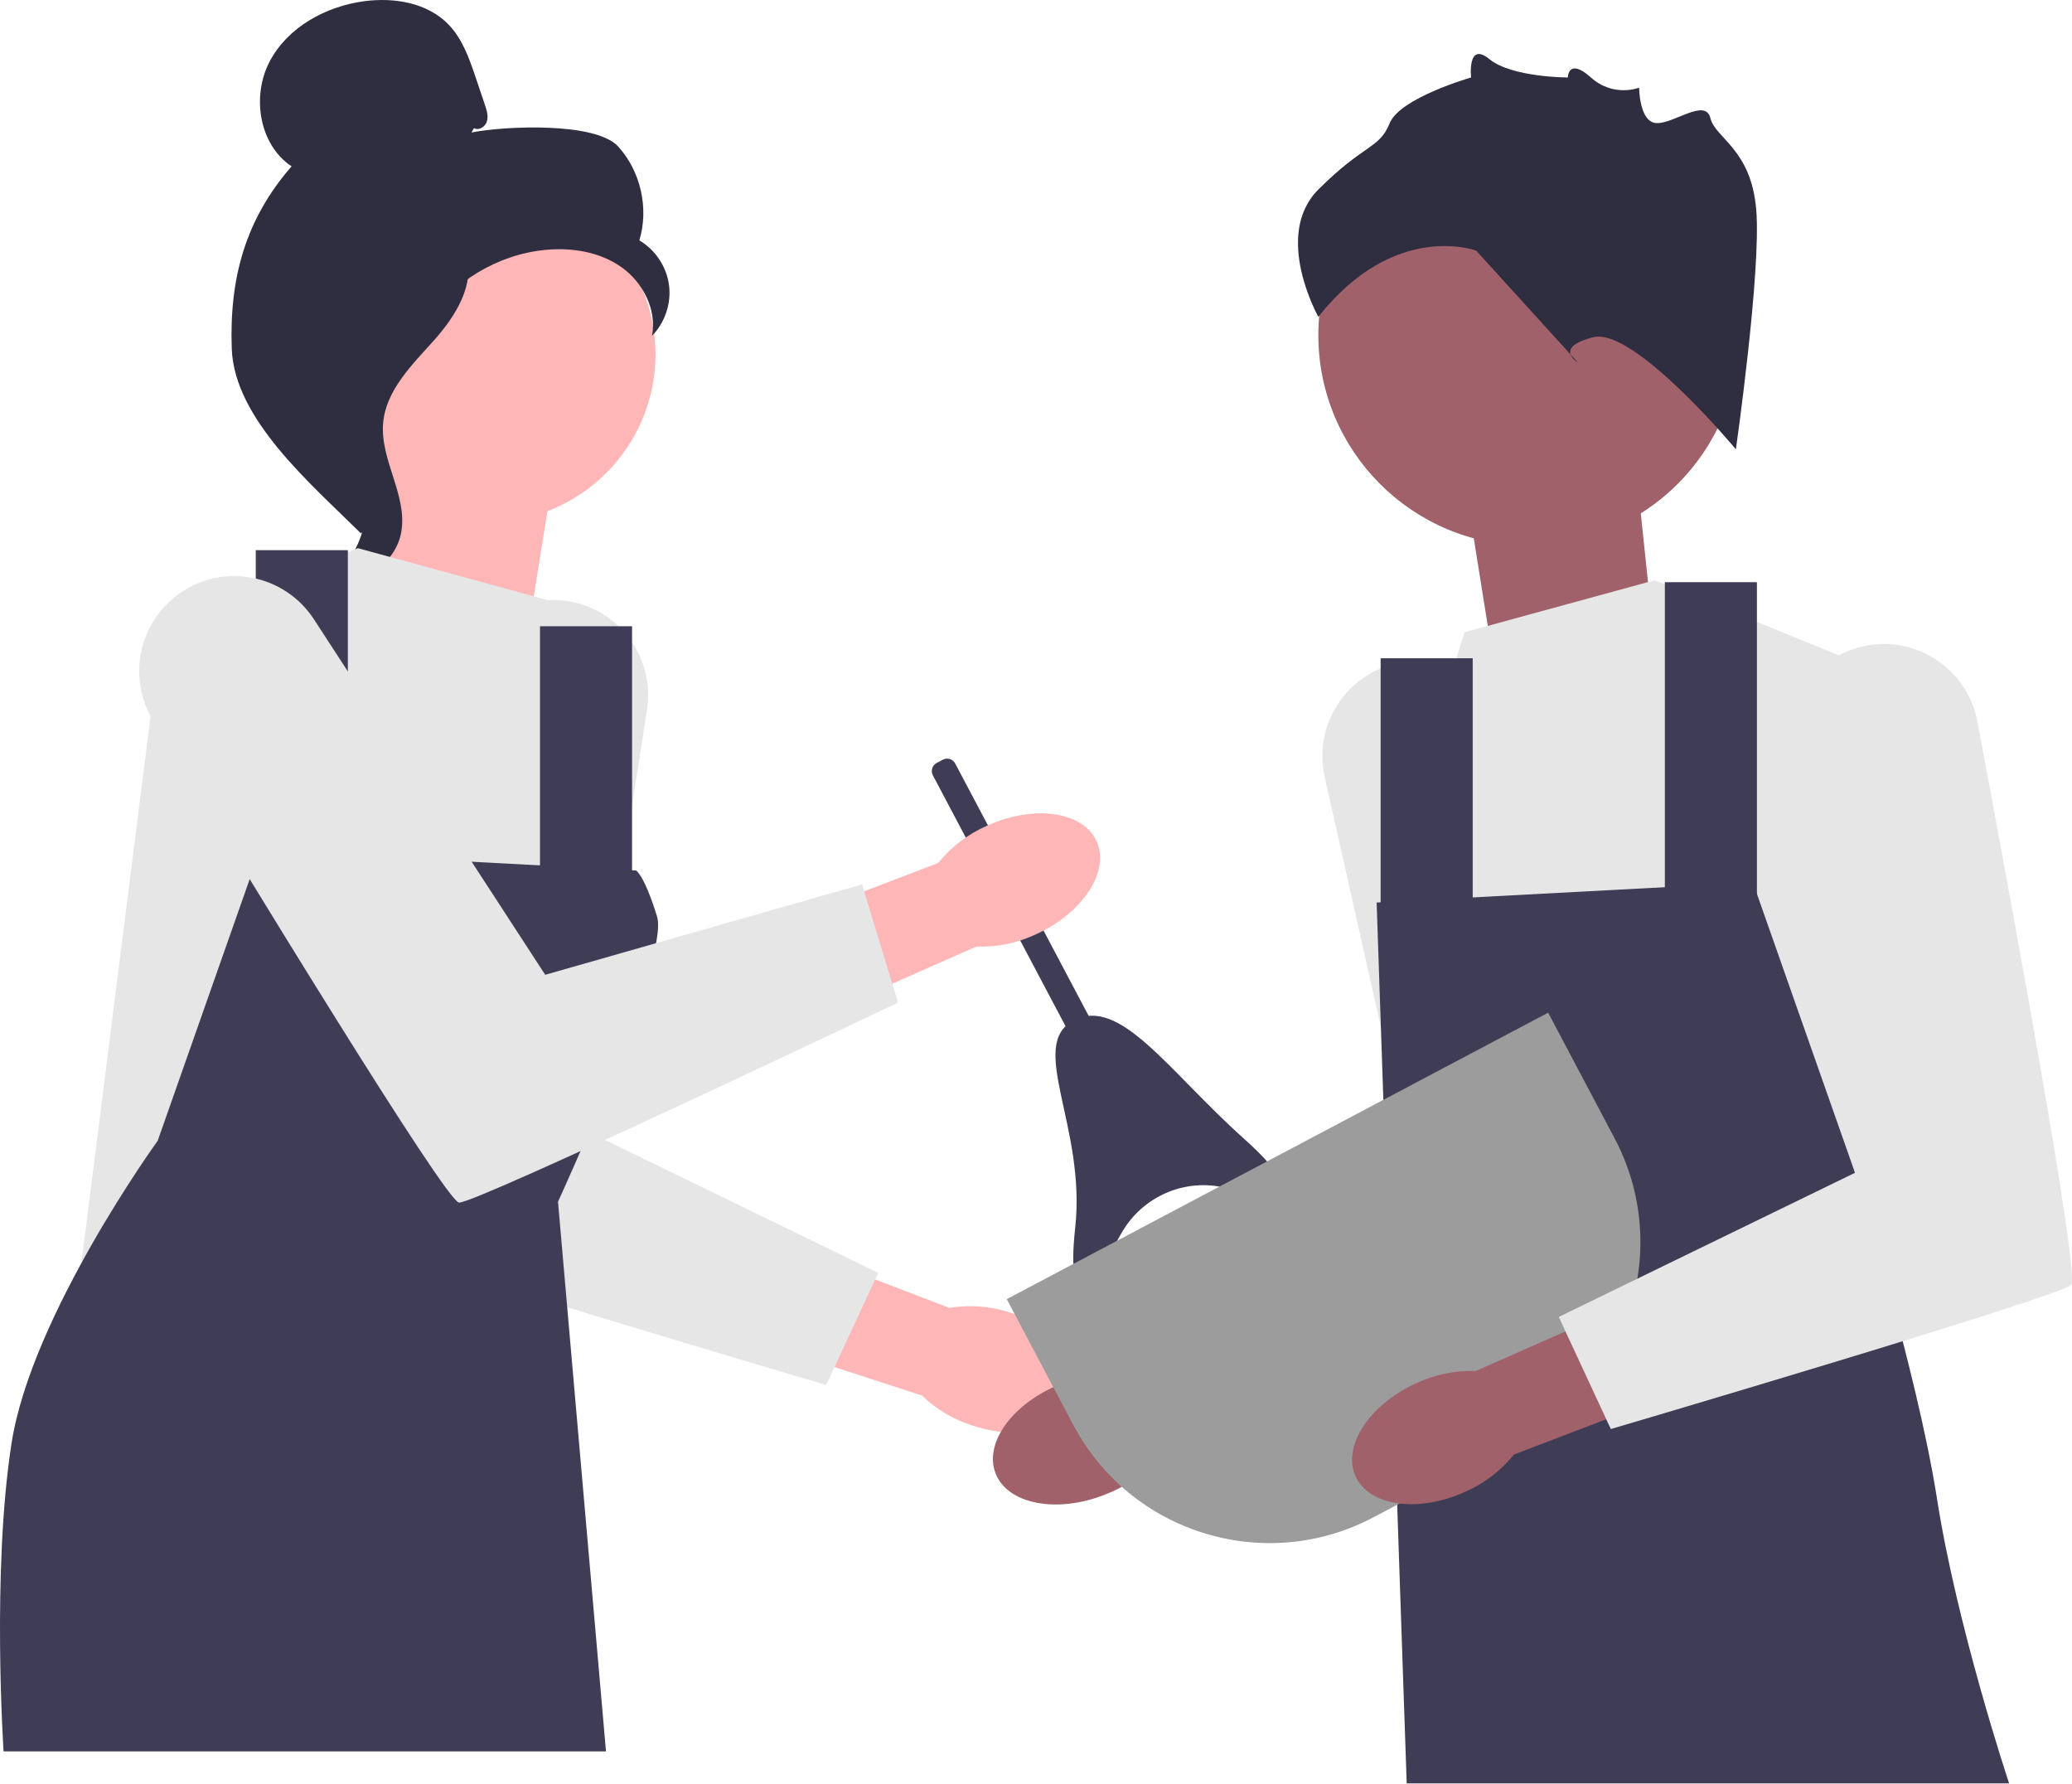
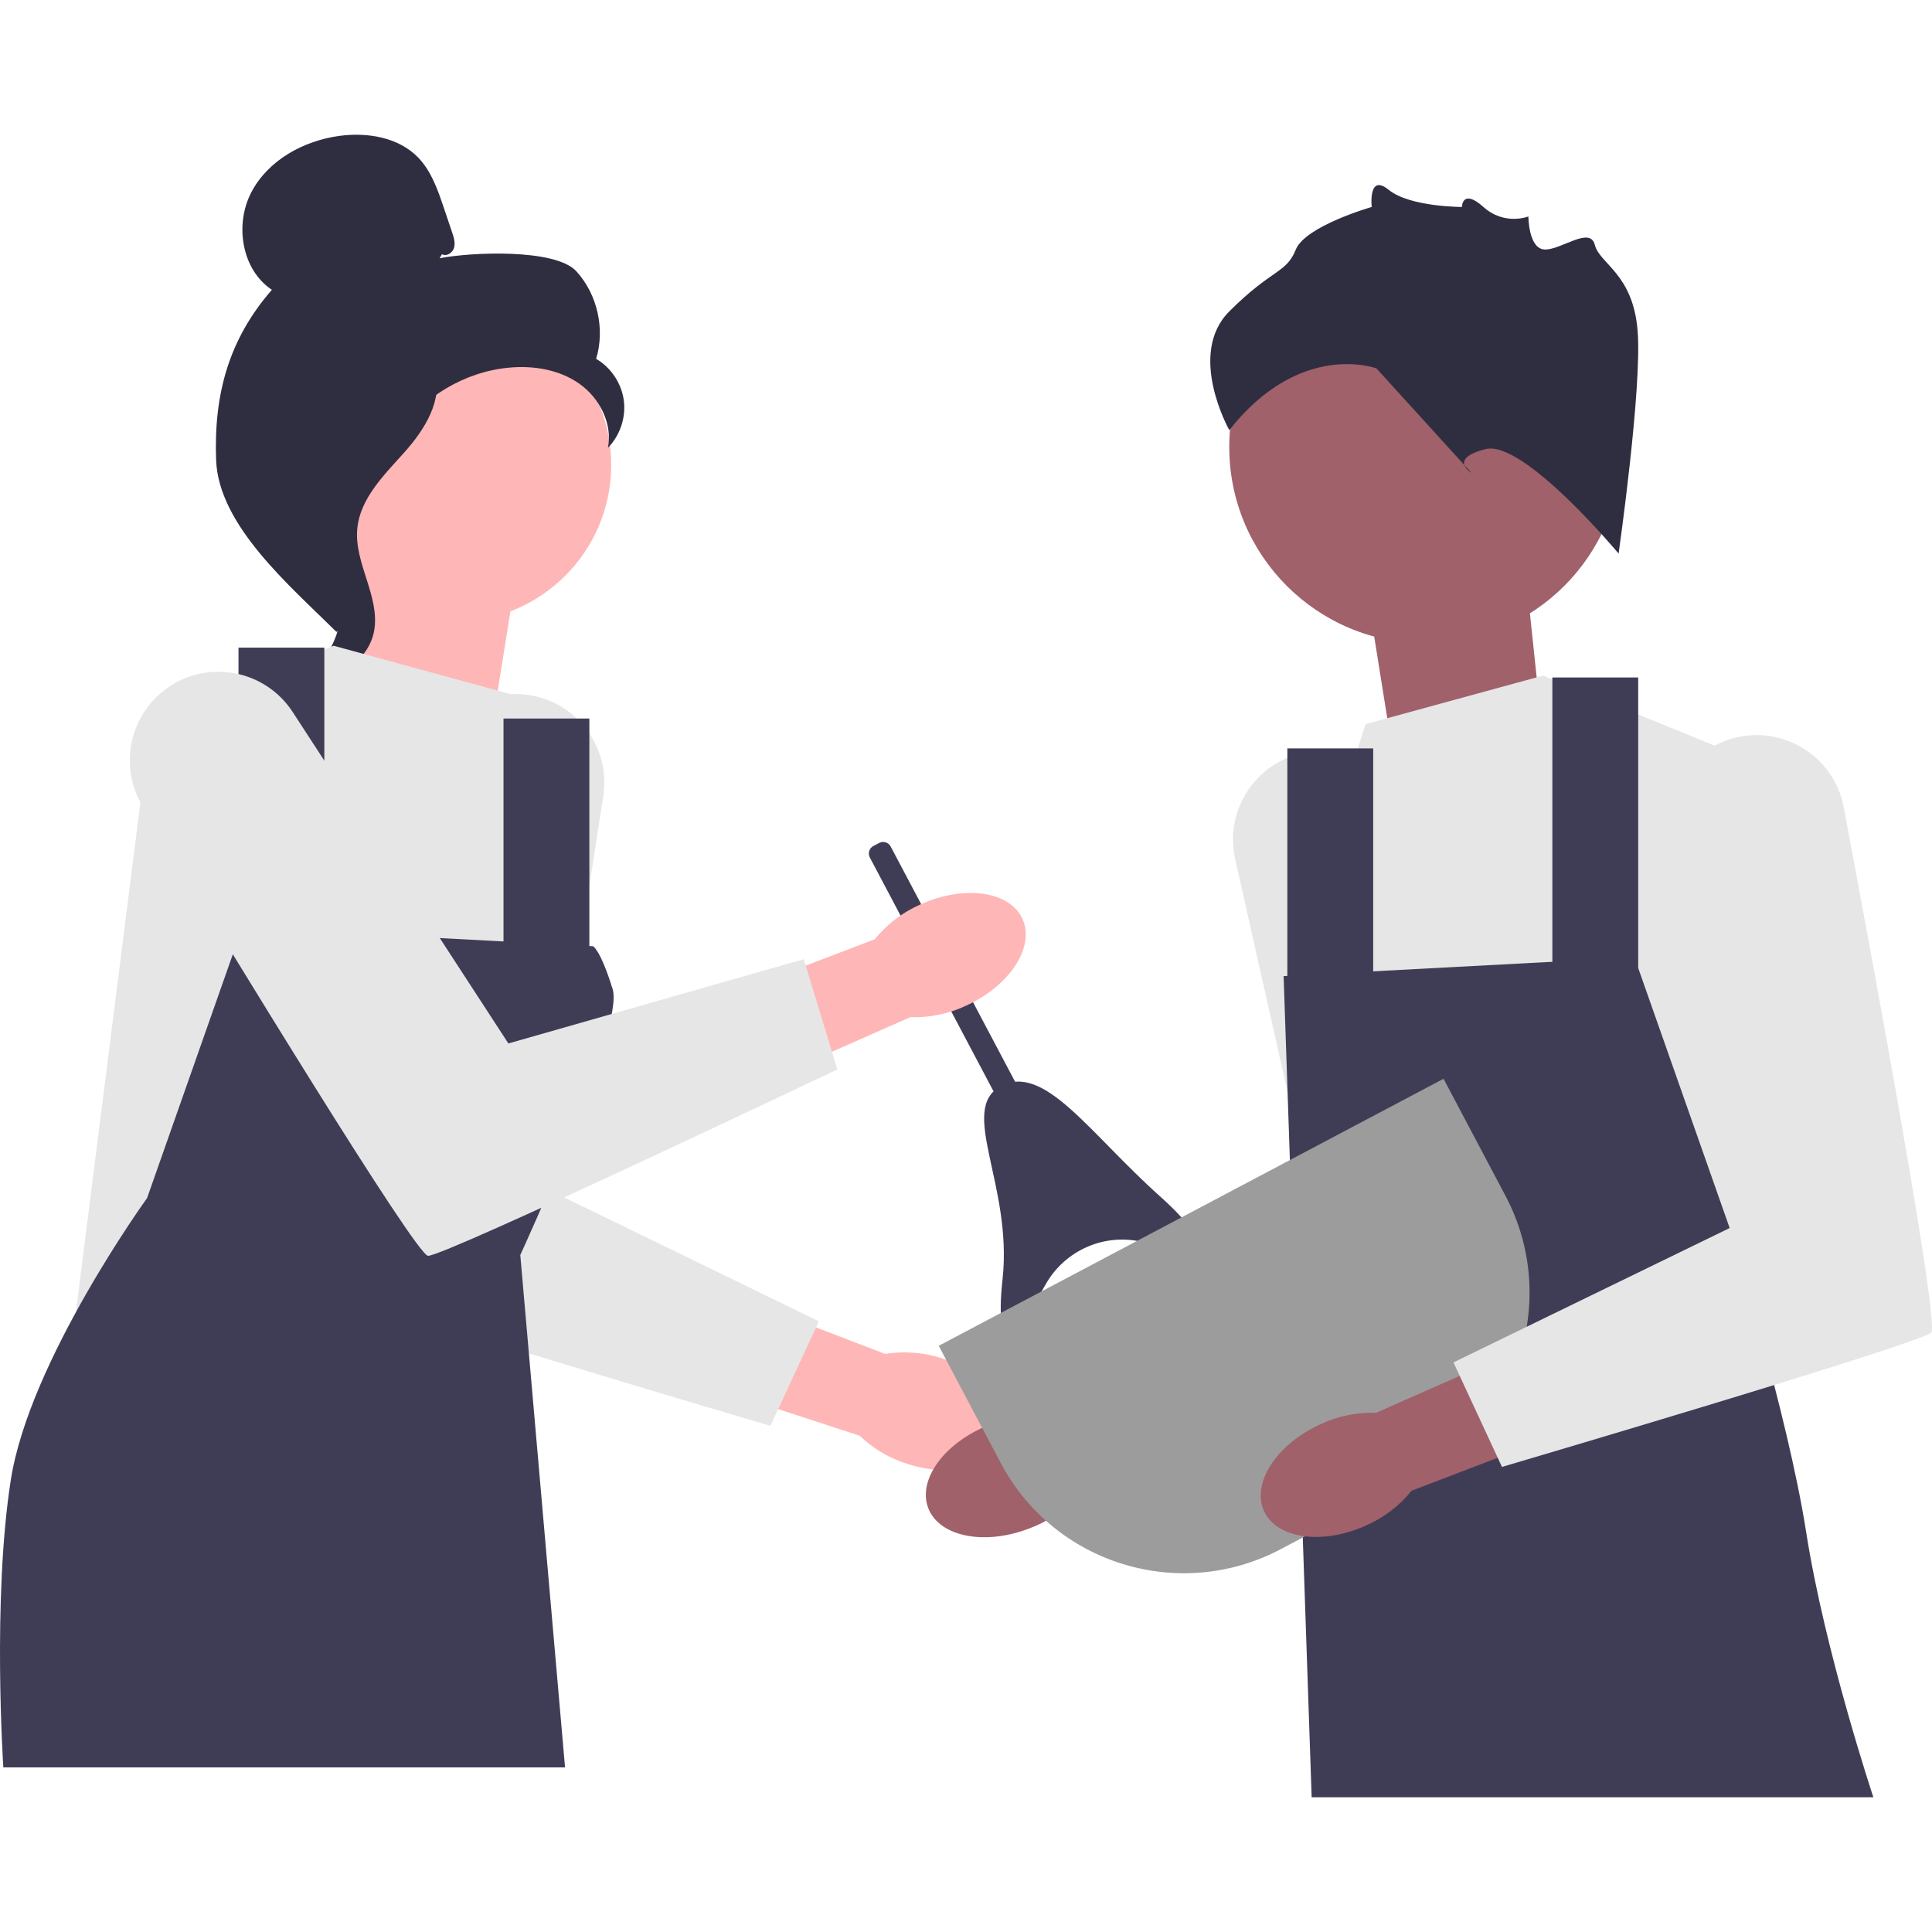
- <svg xmlns="http://www.w3.org/2000/svg" width="713.526" height="614" viewBox="0 0 713.526 614">
+ <svg xmlns="http://www.w3.org/2000/svg" width="45" height="45" viewBox="0 0 713.526 614">
  <g>
    <path id="uuid-25964adc-e6e4-4b9a-b8ec-929b0c1831fb-789" d="m347.873,451.902c16.985,5.299,28.02,18.358,24.645,29.167-3.374,10.809-19.877,15.273-36.867,9.97-6.816-2.025-13.048-5.653-18.175-10.581l-71.685-23.361,11.679-33.406,69.428,26.576c7.021-1.138,14.213-.578,20.973,1.634l-0.0 0Z" fill="#ffb6b6" />
    <path d="m194.305,206.79h-0c-17.093-2.024-32.831,9.528-36.015,26.443-11.357,60.333-35.479,190.8-32.303,193.976,4.136,4.136,158.531,49.627,158.531,49.627l17.921-38.599-102.011-49.627,22.372-144.302c2.84-18.319-10.086-35.338-28.495-37.519v0Z" fill="#e6e6e6" />
  </g>
  <g>
    <path id="uuid-a5d71dbf-4b88-4e86-8463-d776047f9b39-790" d="m380.312,514.658c-16.573,6.474-33.348,3.169-37.466-7.379s5.979-24.343,22.559-30.817c6.588-2.677,13.721-3.737,20.802-3.092l70.569-26.542,11.749,33.381-70.816,22.622c-4.772,5.275-10.737,9.331-17.398,11.827h-0Z" fill="#a0616a" />
    <path d="m482.08,228.147h0c16.918-3.169,33.397,7.3,37.711,23.963,15.386,59.433,48.221,187.984,45.265,191.367-3.848,4.404-154.837,60.168-154.837,60.168l-20.474-37.307,98.445-56.37-32.019-142.472c-4.065-18.087,7.688-35.936,25.909-39.349l-0.0 0Z" fill="#e6e6e6" />
  </g>
  <polygon points="182.197 215.457 190.605 162.907 133.851 139.785 125.443 219.661 182.197 215.457" fill="#ffb6b6" />
  <polygon points="513.663 223.728 505.255 171.178 562.009 148.056 570.417 227.932 513.663 223.728" fill="#a0616a" />
  <g>
    <circle cx="167.855" cy="121.925" r="57.875" fill="#ffb6b6" />
    <path d="m163.236,44.116c1.675.978,3.918-.501,4.455-2.365s-.089-3.842-.709-5.679l-3.123-9.249c-2.215-6.56-4.565-13.348-9.362-18.341C147.258.946,135.753-.971,125.396.418c-13.3,1.784-26.423,8.986-32.607,20.895-6.184,11.909-3.551,28.527,7.623,35.958-15.926,18.254-21.478,38.598-20.601,62.807s27.259,46.49,44.463,63.544c3.842-2.329,7.335-13.244,5.222-17.209-2.113-3.965.914-8.559-1.702-12.211-2.617-3.652-4.806,2.163-2.16-1.468,1.669-2.292-4.846-7.564-2.365-8.935,12.001-6.634,15.993-21.593,23.531-33.049,9.092-13.817,24.653-23.175,41.12-24.727,9.071-.855,18.653.694,26.088,5.96s12.249,14.677,10.525,23.624c4.465-4.534,6.688-11.179,5.85-17.487s-4.72-12.142-10.214-15.352c3.341-11.048.479-23.757-7.276-32.307-7.755-8.55-39.211-7.093-50.532-4.843" fill="#2f2e41" />
    <path d="m161.478,86.357c-14.994,1.619-25.821,14.607-34.963,26.602-5.269,6.914-10.789,14.548-10.656,23.24.134,8.787,6.009,16.325,8.817,24.652,4.59,13.612.117,29.807-10.809,39.134,10.795,2.049,22.466-6.046,24.329-16.875,2.169-12.606-7.387-24.773-6.255-37.514.997-11.225,9.843-19.864,17.363-28.257,7.52-8.393,14.583-19.53,11.124-30.256" fill="#2f2e41" />
  </g>
  <path d="m188.754,206.645l-65.523-17.921-67.548,27.571-28.949,228.836,165.423,5.514v-36.911s28.949-36.151,23.435-88.535l-5.514-52.384-21.324-66.169Z" fill="#e6e6e6" />
  <path d="m219.038,299.696l-129.582-6.893-35.152,99.943S10.88,452.712,3.987,496.825c-6.893,44.113-2.757,106.147-2.757,106.147h207.452l-16.526-189.238s38.582-83.71,34.11-98.185c-4.472-14.475-7.229-15.853-7.229-15.853l-0-0Z" fill="#3f3d56" />
  <rect x="88.078" y="189.413" width="31.706" height="117.175" fill="#3f3d56" />
  <rect x="185.953" y="215.606" width="31.706" height="96.497" fill="#3f3d56" />
  <path d="m504.35,217.673l65.523-17.921,67.548,27.571,28.949,228.836-165.423,5.514v-36.911s-16.922-37.736-.689-87.846c15.853-48.938-17.232-53.073-17.232-53.073l21.324-66.169v-0Z" fill="#e6e6e6" />
  <path d="m474.065,310.724l129.582-6.893,35.152,99.943s21.367,68.237,28.26,112.35,24.813,97.875,24.813,97.875h-207.452l-6.22-181.966-4.136-121.31 0-0Z" fill="#3f3d56" />
  <rect x="573.319" y="200.442" width="31.706" height="117.175" fill="#3f3d56" />
  <rect x="475.444" y="226.634" width="31.706" height="96.497" fill="#3f3d56" />
  <circle cx="526.48" cy="115.356" r="72.487" fill="#a0616a" />
  <path d="m597.78,154.679s-35.07-42.084-49.098-38.577-5.26,8.767-5.26,8.767l-35.07-38.577s-28.056-10.521-54.358,22.795c0,0-15.781-28.056,0-43.837,15.781-15.781,21.042-14.028,24.549-22.795,3.507-8.767,28.056-15.781,28.056-15.781,0,0-1.408-12.62,6.31-6.31,7.718,6.31,26.993,6.31,26.993,6.31,0,0,.11-7.014,7.953,0s16.61,3.507,16.61,3.507c0,0,0,12.136,6.137,12.205s16.658-8.698,18.412-1.684,14.028,10.521,15.781,31.563-7.014,82.414-7.014,82.414Z" fill="#2f2e41" />
  <g>
    <path d="m328.942,262.869l56.122,106.095-7.693,4.069-56.122-106.095c-.815-1.54-.226-3.452,1.314-4.266l2.112-1.117c1.54-.815,3.452-.226,4.266,1.314v-0Z" fill="#3f3d56" />
    <path d="m422.44,409.06c-14.278-3.681-29.215,2.837-36.38,15.724-8.972,16.137-19.221,29.376-15.789-2.176,3.778-34.735-16.599-62.789-.585-71.261,16.014-8.471,32.55,17.274,58.578,40.584,24.123,21.604,10.212,21.263-5.824,17.128l-0.0 0Z" fill="#3f3d56" />
  </g>
  <g>
    <path id="uuid-cca3ea91-4b8f-4d88-9418-fea0098b5ff4-791" d="m339.796,284.332c16.185-7.39,33.118-5.029,37.82,5.272,4.702,10.301-4.608,24.64-20.801,32.03-6.428,3.041-13.49,4.498-20.596,4.25l-68.974,30.447-13.598-32.672,69.44-26.546c4.469-5.534,10.199-9.916,16.709-12.781v-0Z" fill="#ffb6b6" />
    <path d="m61.845,204.293l-0.0 0c-14.08,9.9-18.09,29.007-9.172,43.729,31.809,52.509,100.921,165.766,105.406,166.011,5.84.32,151.178-68.848,151.178-68.848l-12.416-40.705-109.088,31.126-79.648-122.392c-10.111-15.538-31.096-19.585-46.26-8.922,0,0,0,0,0,0Z" fill="#e6e6e6" />
  </g>
  <path d="m346.693,447.268l186.438-98.621,22.886,43.266c19.742,37.322,5.47,83.65-31.852,103.392l-51.194,27.08c-37.322,19.742-83.65,5.47-103.392-31.852l-22.887-43.266h0v0h-0Z" fill="#9c9c9c" />
  <path id="uuid-f7f7485f-a1d4-48b6-9f93-907c0610bac7-792" d="m504.649,513.56c-16.184,7.393-33.118,5.034-37.821-5.266s4.605-24.64,20.796-32.033c6.427-3.042,13.489-4.5,20.596-4.253l68.97-30.457,13.603,32.67-69.436,26.556c-4.468,5.534-10.197,9.918-16.707,12.784h0Z" fill="#a0616a" />
  <path d="m644.922,221.954h0c17.093-2.024,32.831,9.528,36.015,26.443,11.357,60.333,35.479,190.8,32.303,193.976-4.136,4.136-158.531,49.627-158.531,49.627l-17.921-38.599,102.011-49.627-22.372-144.302c-2.84-18.319,10.086-35.338,28.495-37.519v-0Z" fill="#e6e6e6" />
</svg>
